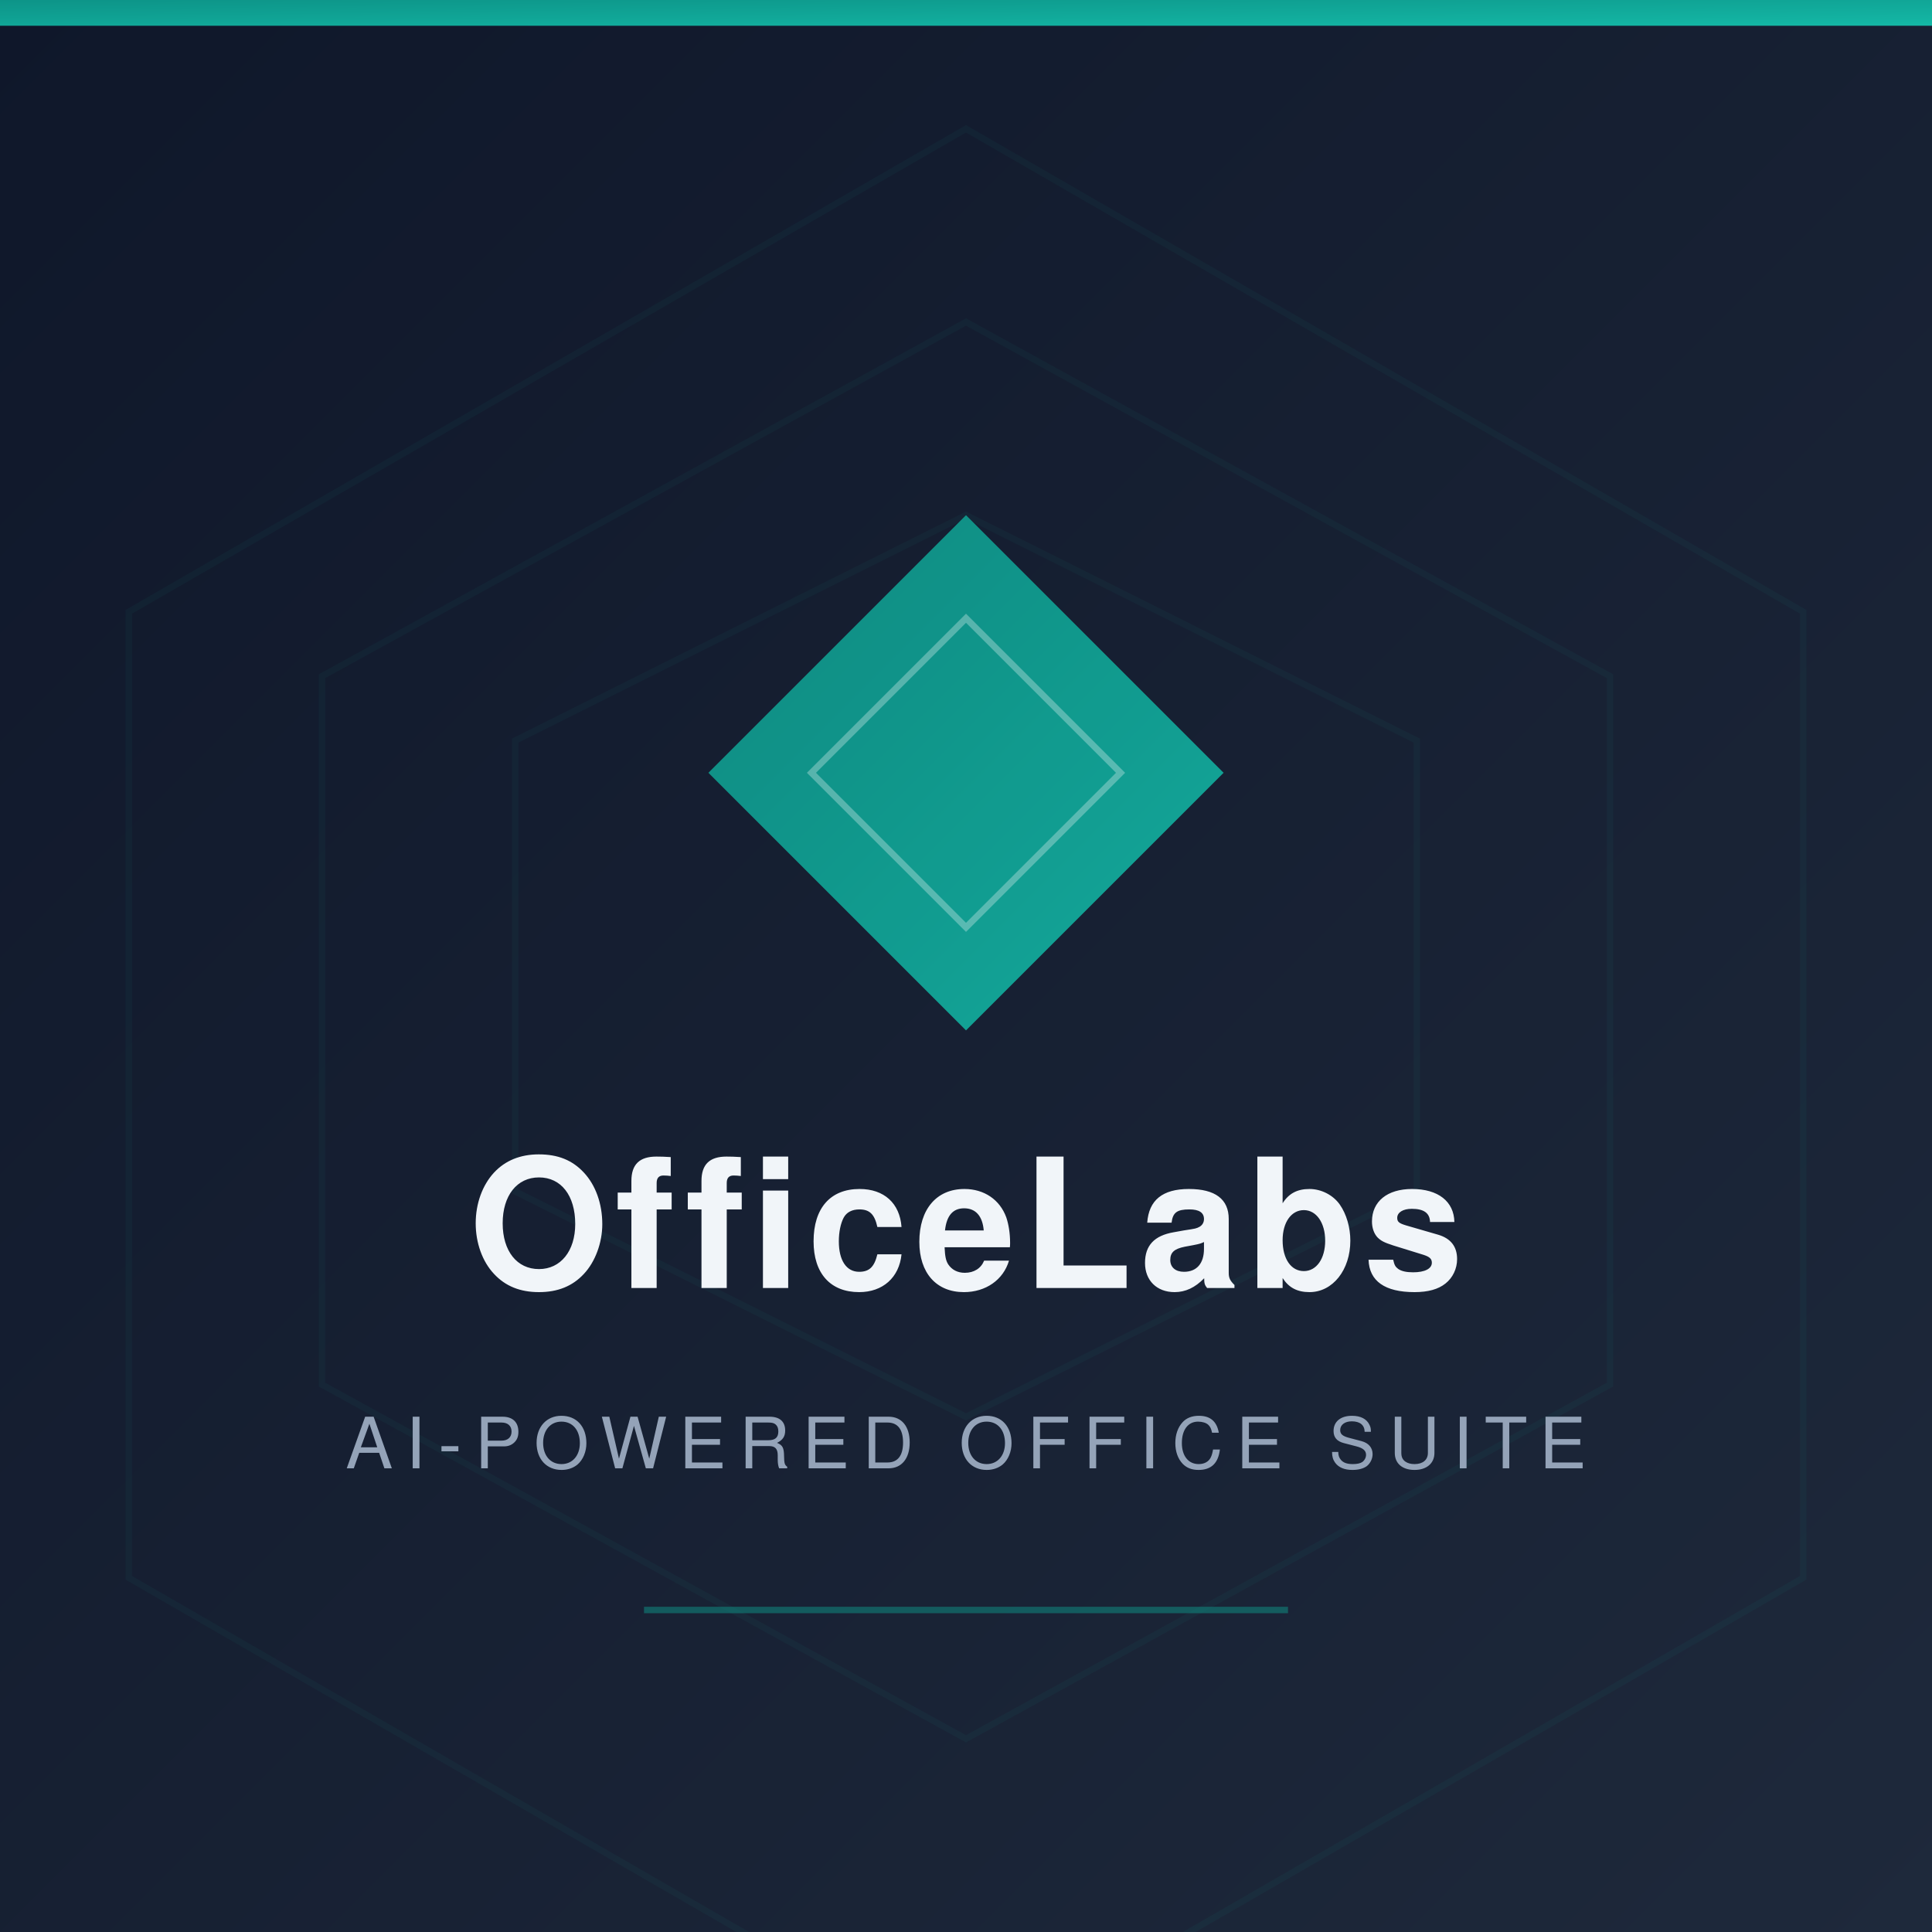
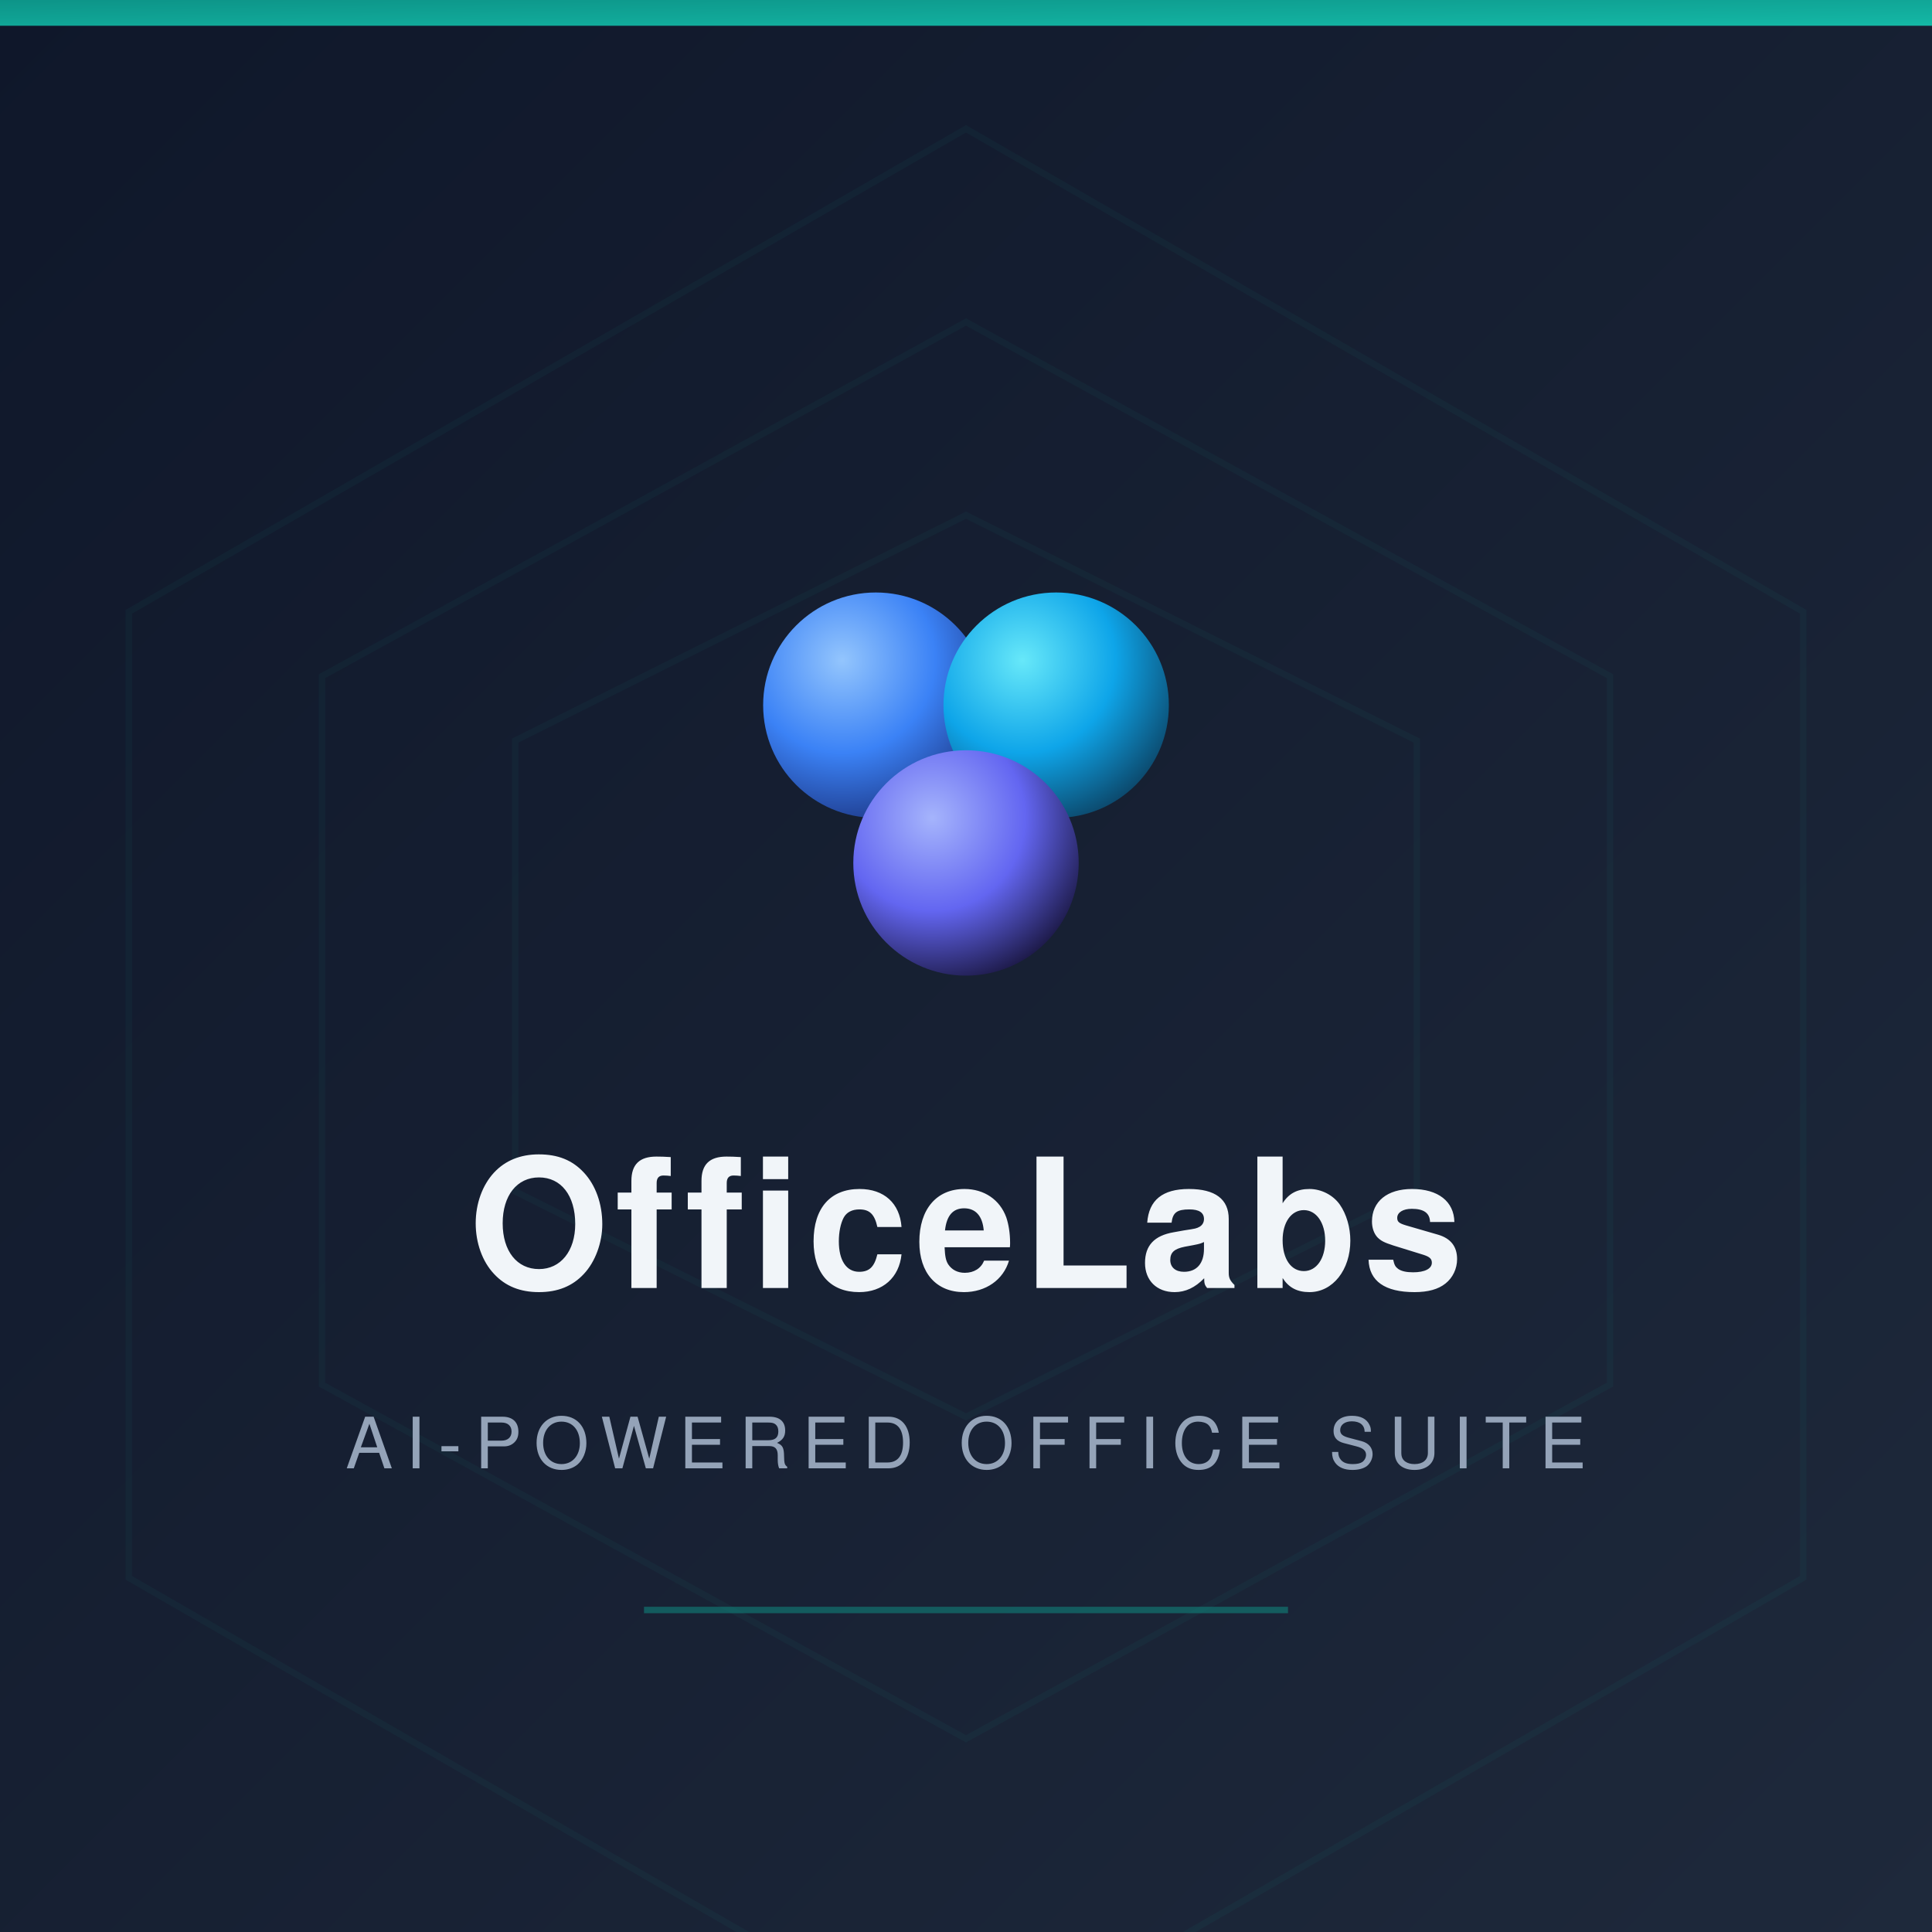
<svg xmlns="http://www.w3.org/2000/svg" viewBox="0 0 300 300" width="300" height="300">
  <defs>
    <linearGradient id="bgGrad" x1="0" y1="0" x2="1" y2="1">
      <stop offset="0%" stop-color="#0f172a" />
      <stop offset="100%" stop-color="#1e293b" />
    </linearGradient>
    <linearGradient id="accentGrad" x1="0" y1="0" x2="1" y2="1">
      <stop offset="0%" stop-color="#0D9488" />
      <stop offset="100%" stop-color="#14b8a6" />
    </linearGradient>
+     <radialGradient id="s1" cx="35%" cy="30%" r="75%">
+       <stop offset="0%" stop-color="#93C5FD" />
+       <stop offset="55%" stop-color="#3B82F6" />
+       <stop offset="100%" stop-color="#1E3A8A" />
+     </radialGradient>
+     <radialGradient id="s2" cx="35%" cy="30%" r="75%">
+       <stop offset="0%" stop-color="#67E8F9" />
+       <stop offset="55%" stop-color="#0EA5E9" />
+       <stop offset="100%" stop-color="#0C4A6E" />
+     </radialGradient>
+     <radialGradient id="s3" cx="35%" cy="30%" r="75%">
+       <stop offset="0%" stop-color="#A5B4FC" />
+       <stop offset="55%" stop-color="#6366F1" />
+       <stop offset="100%" stop-color="#1E1B4B" />
+     </radialGradient>
  </defs>
  <rect width="300" height="300" fill="url(#bgGrad)" />
  <rect x="0" y="0" width="300" height="4" fill="url(#accentGrad)" />
  <g opacity="0.06">
    <polygon points="150,20 280,95 280,245 150,320 20,245 20,95" fill="none" stroke="#0D9488" stroke-width="1" />
    <polygon points="150,50 250,105 250,215 150,270 50,215 50,105" fill="none" stroke="#0D9488" stroke-width="1" />
    <polygon points="150,80 220,115 220,185 150,220 80,185 80,115" fill="none" stroke="#0D9488" stroke-width="1" />
  </g>
-   <g transform="translate(150, 120)">
-     <polygon points="0,-40 40,0 0,40 -40,0" fill="url(#accentGrad)" opacity="0.9" />
-     <polygon points="0,-24 24,0 0,24 -24,0" fill="none" stroke="#ffffff" stroke-width="1" opacity="0.3" />
+   <g transform="translate(108, 78) scale(1.75)">
+     <circle cx="16" cy="18" r="10" fill="url(#s1)" />
+     <circle cx="32" cy="18" r="10" fill="url(#s2)" />
+     <circle cx="24" cy="32" r="10" fill="url(#s3)" />
  </g>
  <text x="150" y="200" text-anchor="middle" font-family="Segoe UI, Helvetica, Arial, sans-serif" font-size="28" font-weight="700" fill="#f1f5f9" letter-spacing="1">OfficeLabs</text>
  <text x="150" y="228" text-anchor="middle" font-family="Segoe UI, Helvetica, Arial, sans-serif" font-size="11" fill="#94a3b8" letter-spacing="2">AI-POWERED OFFICE SUITE</text>
  <line x1="100" y1="250" x2="200" y2="250" stroke="#0D9488" stroke-width="1" opacity="0.5" />
</svg>
